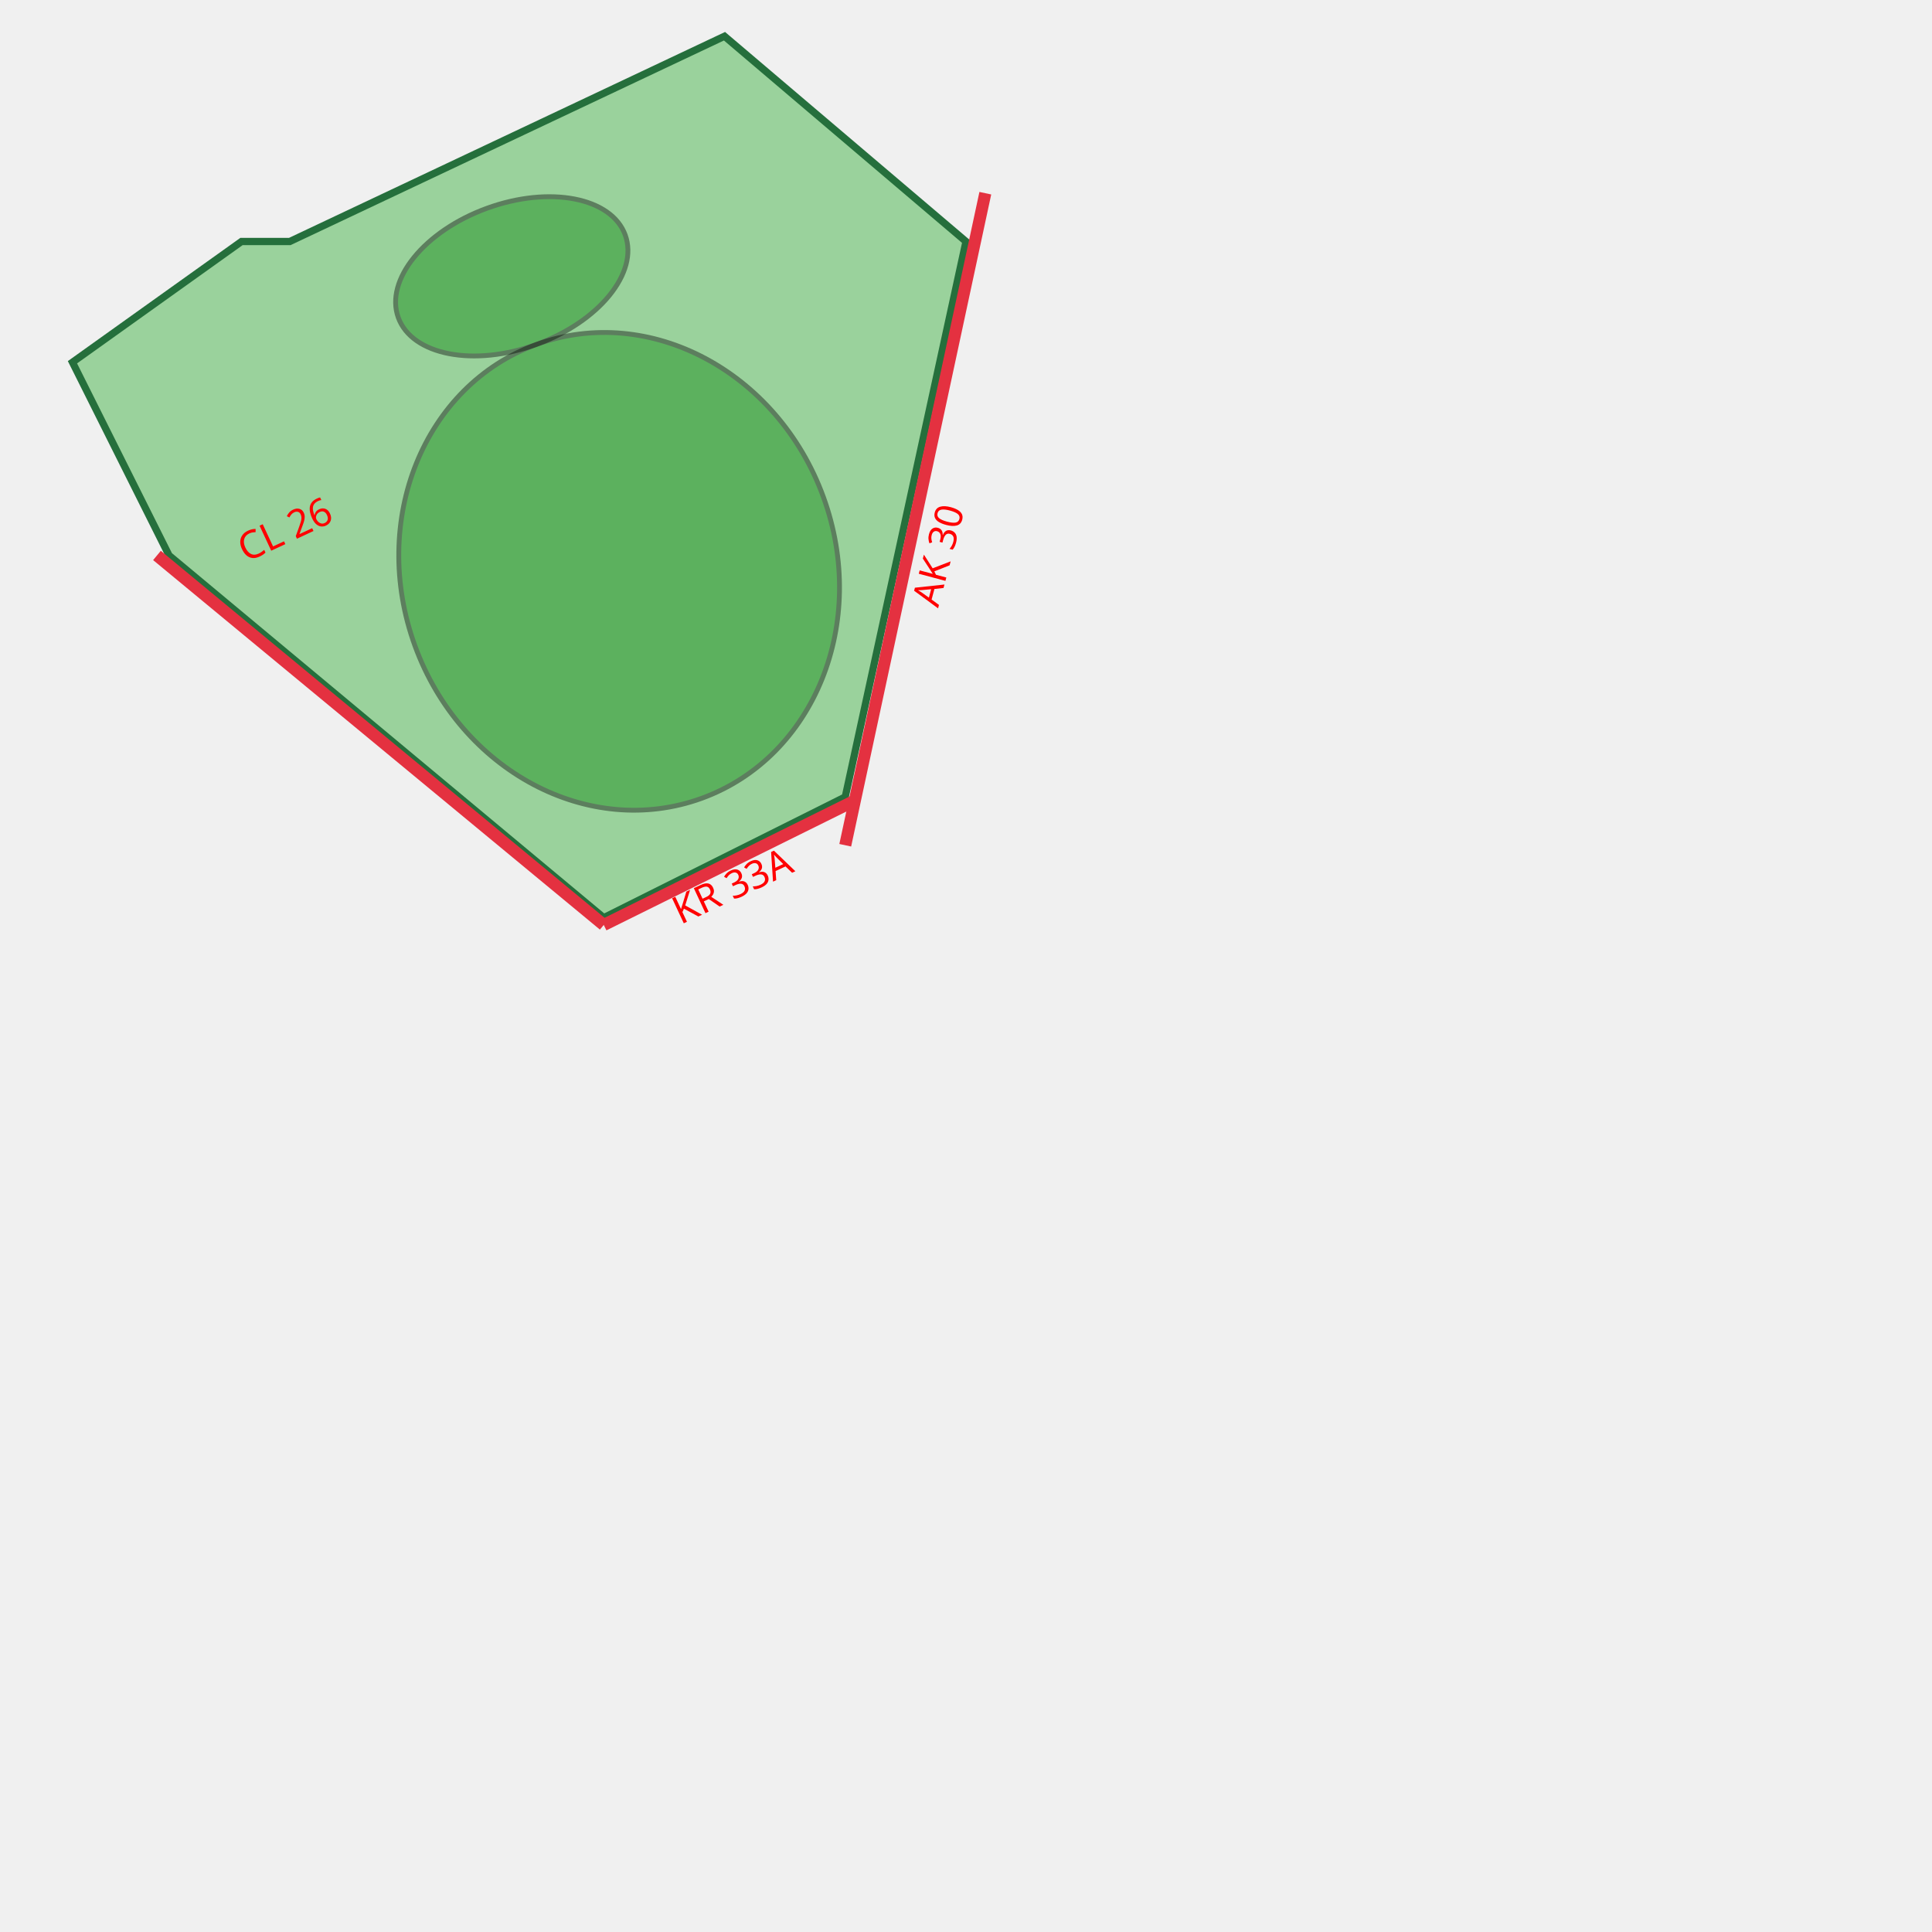
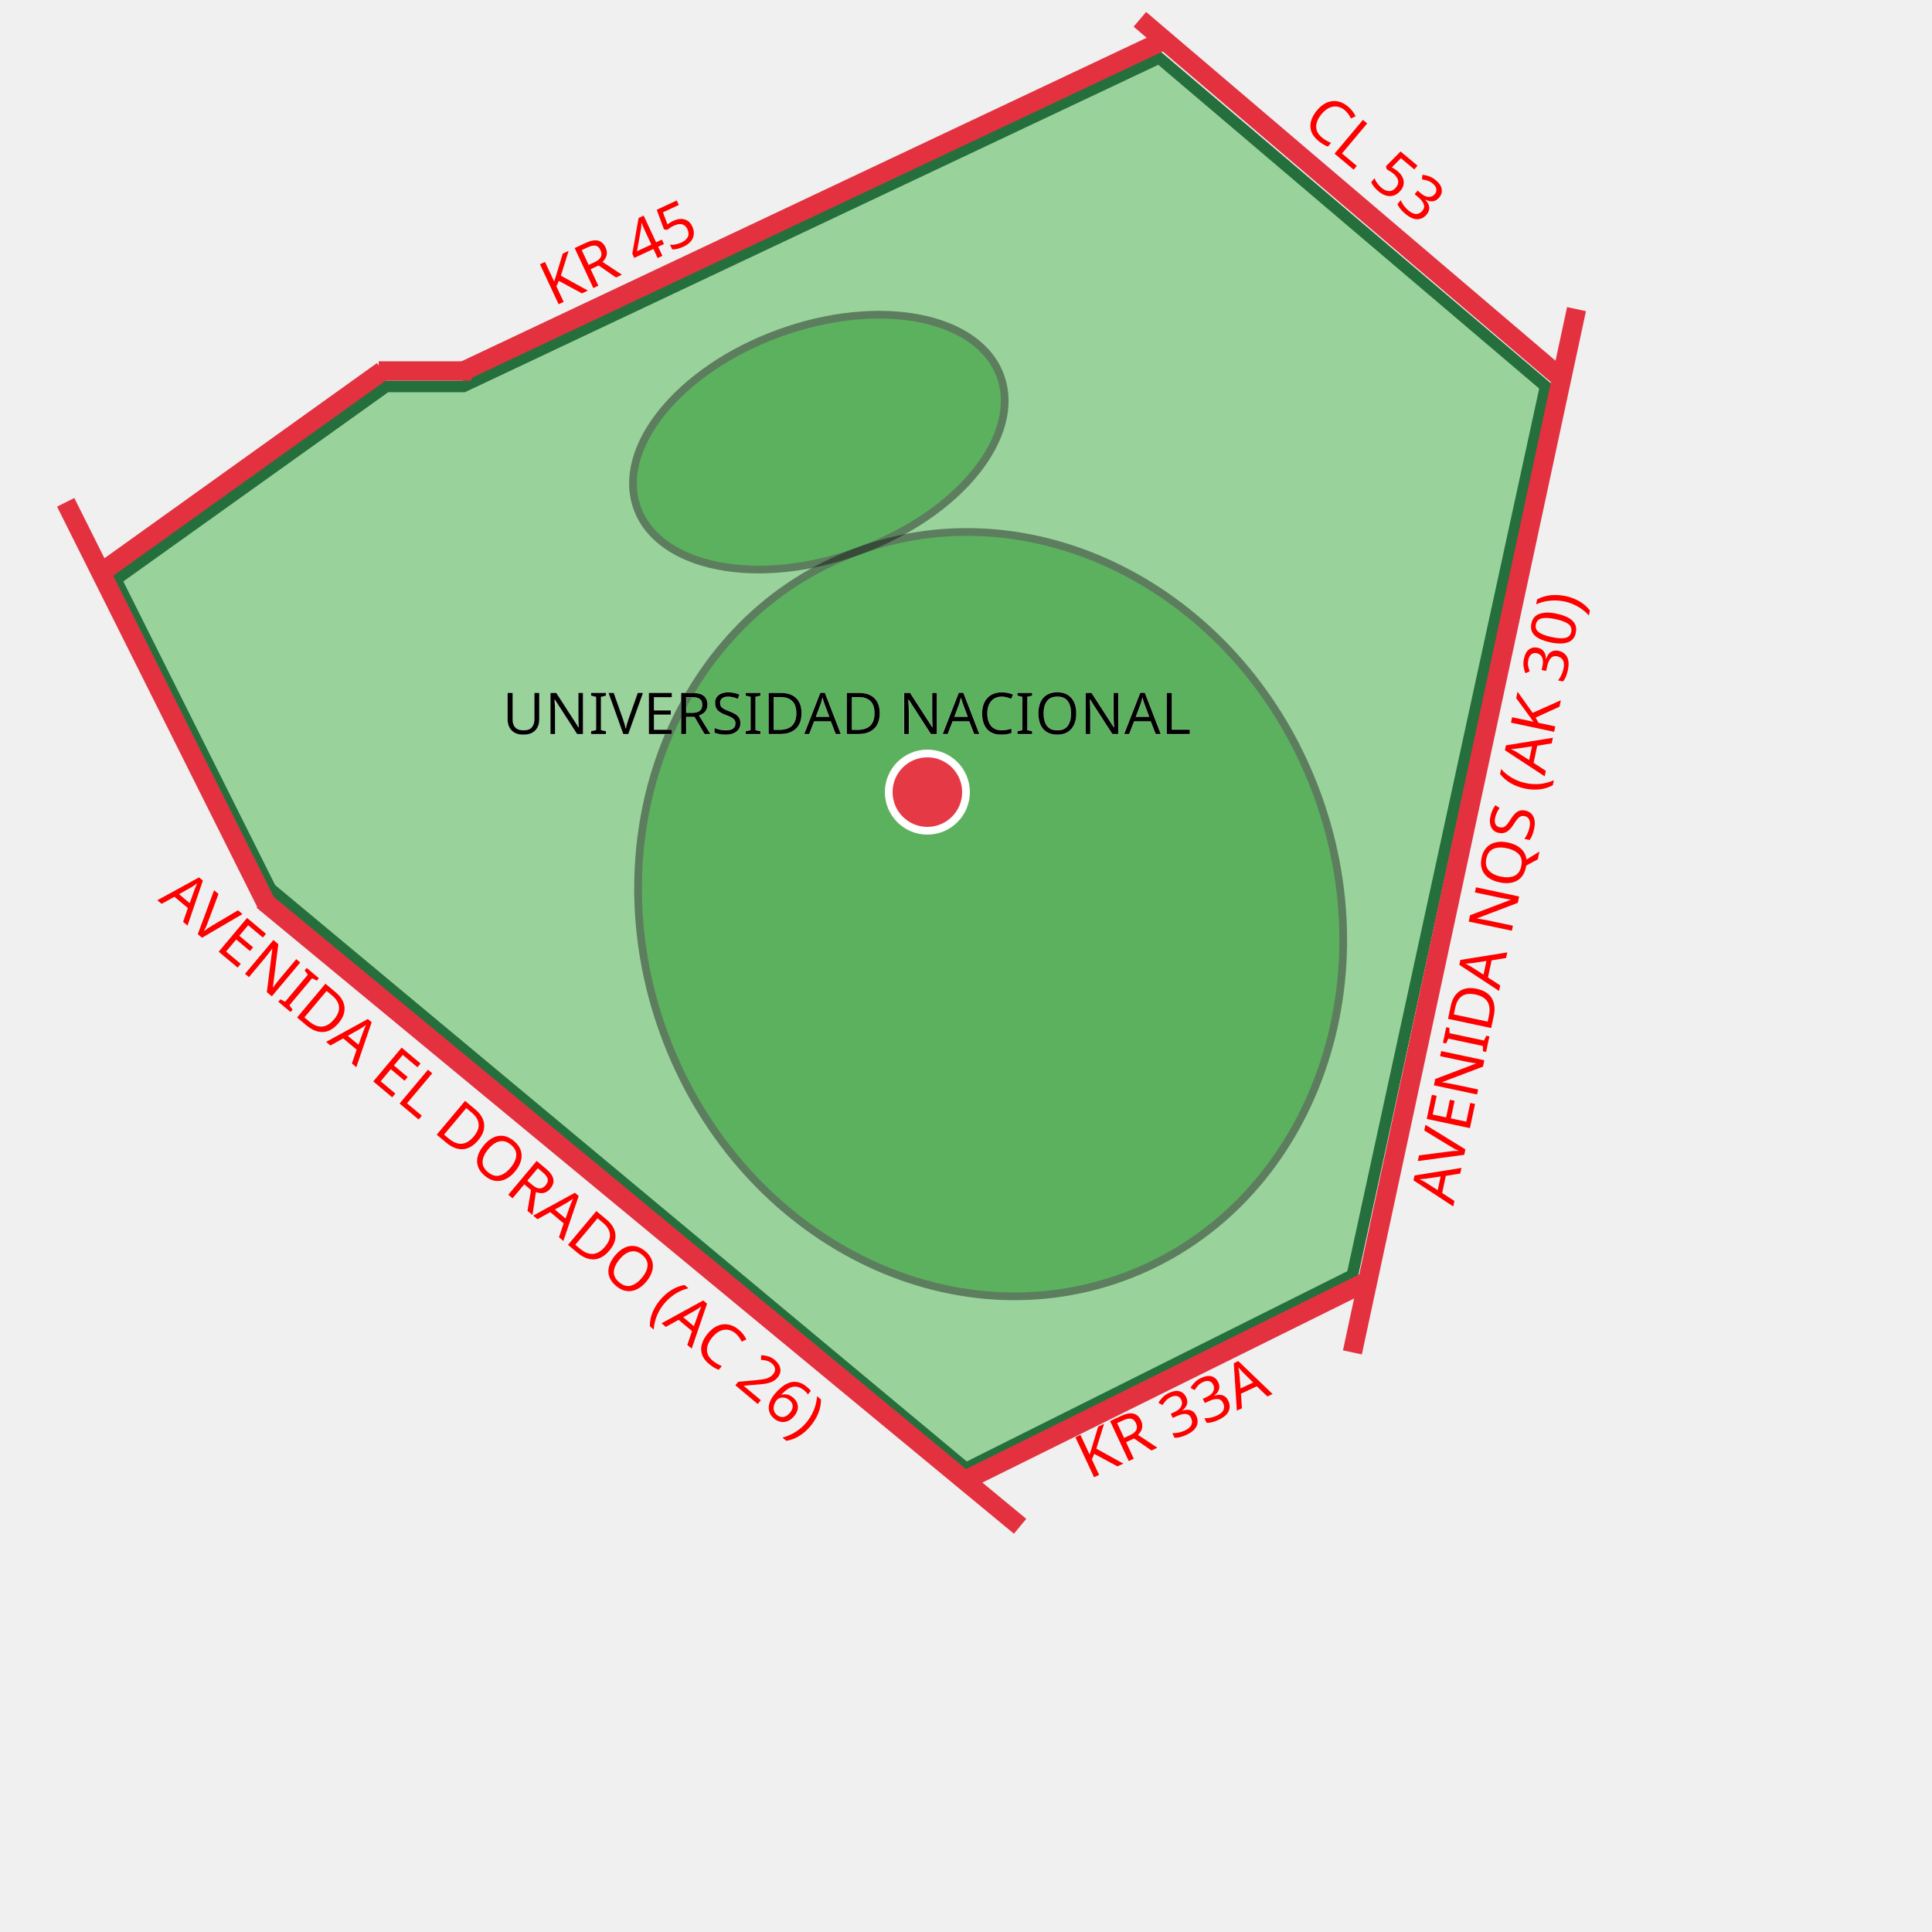
- <svg xmlns="http://www.w3.org/2000/svg" width="800" height="800">
+ <svg xmlns="http://www.w3.org/2000/svg" width="500" height="500">
  <polygon points="300,15 400,100 350,330 250,380 70,230 30,150 100,100 120,100" fill="#9ad29c" stroke="#256f3c" stroke-width="3" />
  <ellipse cx="160" cy="180" rx="50" ry="30" fill="green" stroke="black" stroke-width="2" opacity="0.4" transform="rotate(-20)" />
  <ellipse cx="160" cy="310" rx="90" ry="100" fill="green" stroke="black" stroke-width="2" opacity="0.4" transform="rotate(-20)" />
  <line x1="408" y1="80" x2="350" y2="350" stroke="#e43140ff" stroke-width="5" />
-   <text x="410" y="220" font-family="Verdana" font-size="16" fill="red" transform="rotate(-75 420,250)">AK 30</text>
+   <text x="350" y="220" font-family="Verdana" font-size="16" fill="red" transform="rotate(-78 420,250)">AVENIDA NQS (AK 30)</text>
  <line x1="355" y1="331" x2="250" y2="383" stroke="#e43140ff" stroke-width="5" />
  <text x="270" y="390" font-family="Verdana" font-size="16" fill="red" transform="rotate(-25 260,360)">KR 33A</text>
-   <line x1="250" y1="383" x2="65" y2="230" stroke="#e43140ff" stroke-width="5" />
-   <text x="90" y="240" font-family="Verdana" font-size="16" fill="red" transform="rotate(-25 80,210)">CL 26</text>
+   <line x1="264" y1="395" x2="68" y2="233" stroke="#e43140ff" stroke-width="5" />
+   <line x1="69" y1="234" x2="17" y2="130" stroke="#e43140ff" stroke-width="5" />
+   <text x="60" y="240" font-family="Verdana" font-size="16" fill="red" transform="rotate(40 60,210)">AVENIDA EL DORADO (AC 26)</text>
+   <line x1="25" y1="149" x2="99" y2="96" stroke="#e43140ff" stroke-width="5" />
+   <line x1="98" y1="96" x2="122" y2="96" stroke="#e43140ff" stroke-width="5" />
+   <line x1="120" y1="96" x2="300" y2="11" stroke="#e43140ff" stroke-width="5" />
+   <text x="130" y="120" font-family="Verdana" font-size="16" fill="red" transform="rotate(-25 45,70)">KR 45</text>
+   <line x1="295" y1="5" x2="403" y2="97" stroke="#e43140ff" stroke-width="5" />
+   <text x="330" y="110" font-family="Verdana" font-size="16" fill="red" transform="rotate(40 440,80)">CL 53</text>
+   <circle cx="240" cy="205" r="10" fill="#e63946" stroke="white" stroke-width="2" />
+   <text x="130" y="190" font-family="Verdana" font-size="15" font-weight="100" fill="#000000ff" stroke="white" stroke-width="0.05">UNIVERSIDAD NACIONAL</text>
</svg>
